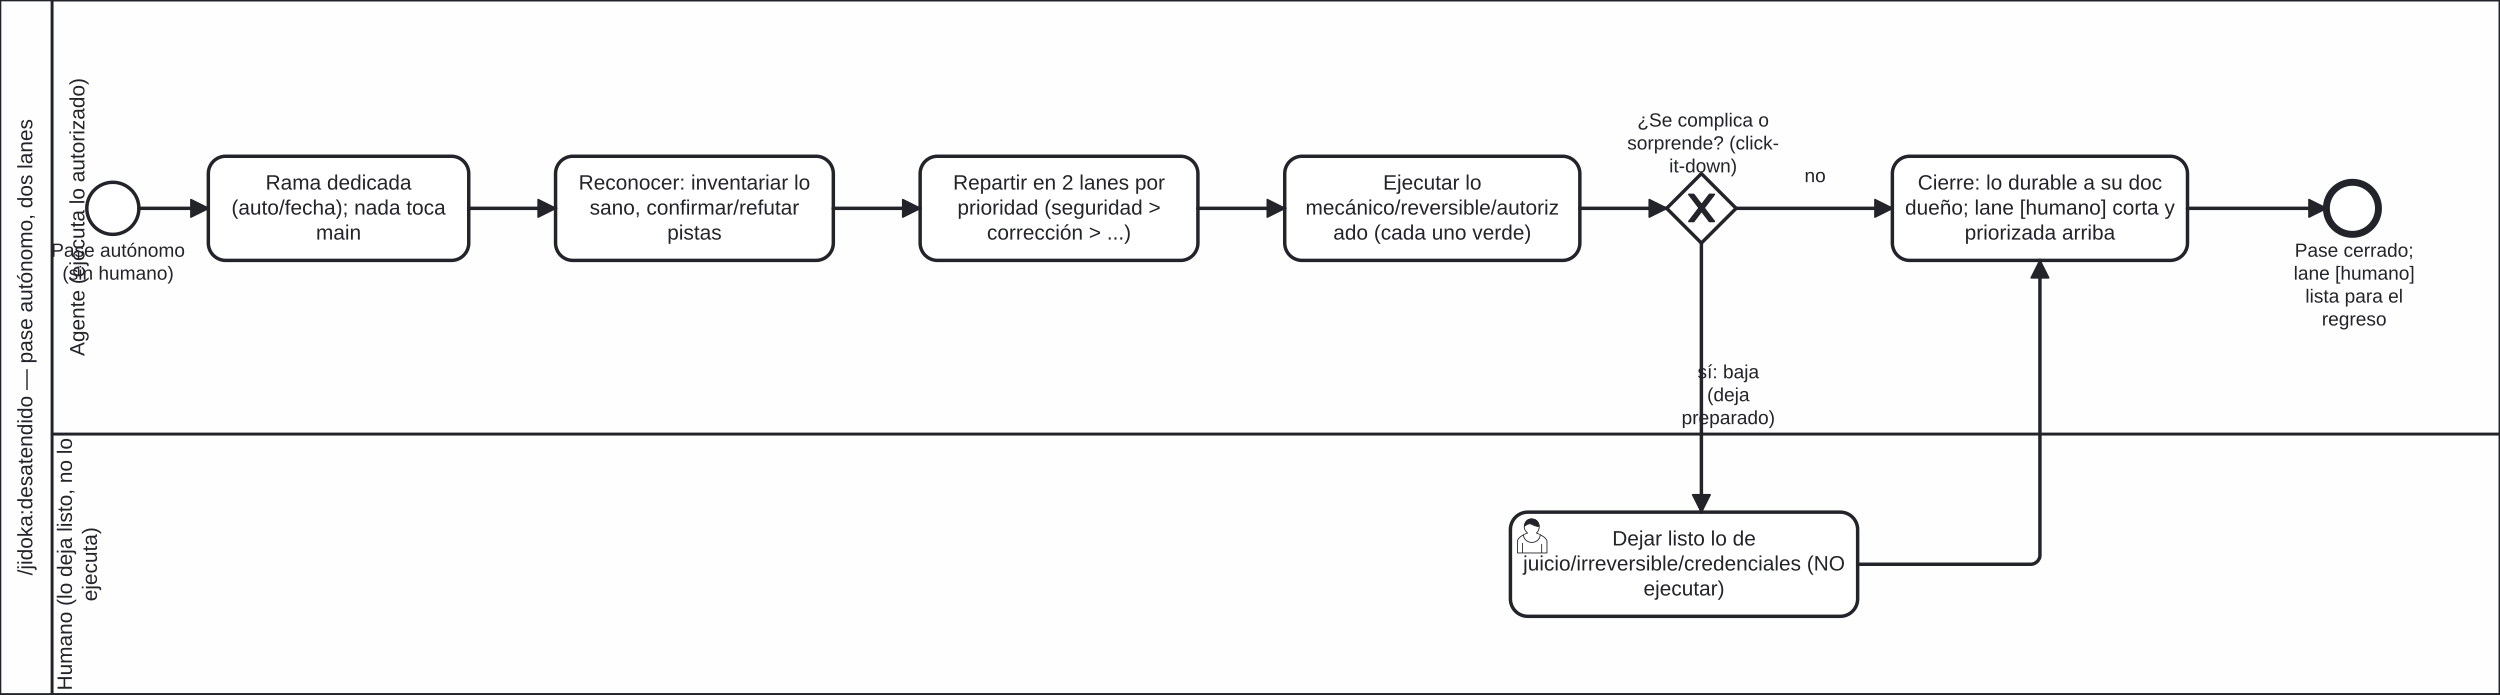
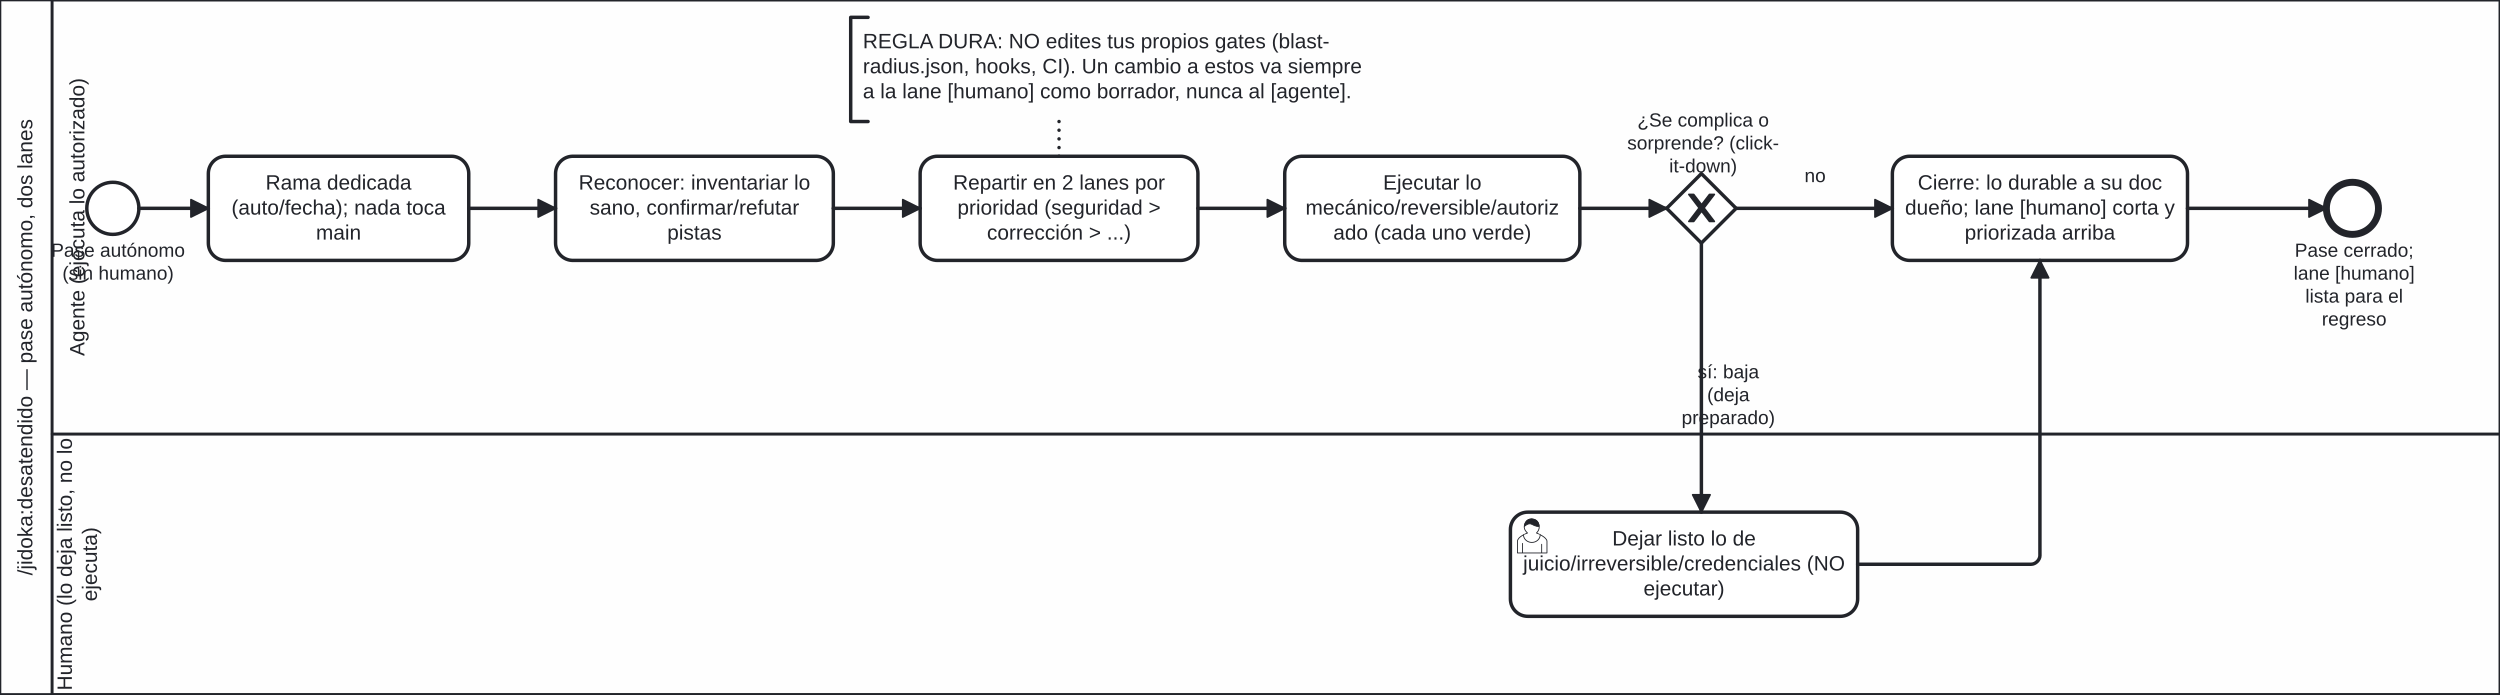
<svg xmlns="http://www.w3.org/2000/svg" width="1440" height="400" viewBox="160 80 1440 400" version="1.1">
  <g class="djs-group">
    <g class="djs-element djs-shape" data-element-id="Pool_Desatendido" style="display: block;" transform="matrix(1 0 0 1 160 80)">
      <g class="djs-visual">
        <rect x="0" y="0" width="1440" height="400" rx="0" ry="0" style="stroke-linecap: round; stroke-linejoin: round; stroke: rgb(34, 36, 42); stroke-width: 1.5px; fill: white; fill-opacity: 0.95;" />
        <path style="fill: none; stroke-linecap: round; stroke-linejoin: round; stroke: rgb(34, 36, 42); stroke-width: 1.5px;" d="M30,0L30,400" />
        <text lineHeight="1.2" class="djs-label" style="font-family: Arial, sans-serif; font-size: 12px; font-weight: normal; fill: rgb(34, 36, 42);" transform="matrix(-1.83697e-16 -1 1 -1.83697e-16 0 400)">
          <tspan x="68.577" y="18.6">/jidoka:desatendido — pase autónomo, dos lanes</tspan>
        </text>
      </g>
      <rect class="djs-hit djs-hit-all" x="0" y="0" width="1440" height="400" style="fill: none; stroke-opacity: 0; stroke: white; stroke-width: 15px;" />
    </g>
    <g class="djs-children">
      <g class="djs-group">
        <g class="djs-element djs-shape" data-element-id="Lane_Humano" style="display: block;" transform="matrix(1 0 0 1 190 330)">
          <g class="djs-visual">
            <rect x="0" y="0" width="1410" height="150" rx="0" ry="0" style="stroke-linecap: round; stroke-linejoin: round; stroke: rgb(34, 36, 42); stroke-width: 1.5px; fill: white; fill-opacity: 0.25;" />
            <text lineHeight="1.2" class="djs-label" style="font-family: Arial, sans-serif; font-size: 12px; font-weight: normal; fill: rgb(34, 36, 42);" transform="matrix(-1.83697e-16 -1 1 -1.83697e-16 0 150)">
              <tspan x="2.294" y="11.4">Humano (lo deja listo, no lo</tspan>
              <tspan x="53.654" y="25.8">ejecuta)</tspan>
            </text>
          </g>
          <rect class="djs-hit djs-hit-all" x="0" y="0" width="1410" height="150" style="fill: none; stroke-opacity: 0; stroke: white; stroke-width: 15px;" />
        </g>
      </g>
      <g class="djs-group">
        <g class="djs-element djs-shape" data-element-id="Lane_Agente" style="display: block;" transform="matrix(1 0 0 1 190 80)">
          <g class="djs-visual">
            <rect x="0" y="0" width="1410" height="250" rx="0" ry="0" style="stroke-linecap: round; stroke-linejoin: round; stroke: rgb(34, 36, 42); stroke-width: 1.5px; fill: white; fill-opacity: 0.25;" />
            <text lineHeight="1.2" class="djs-label" style="font-family: Arial, sans-serif; font-size: 12px; font-weight: normal; fill: rgb(34, 36, 42);" transform="matrix(-1.83697e-16 -1 1 -1.83697e-16 0 250)">
              <tspan x="44.949" y="18.6">Agente (ejecuta lo autorizado)</tspan>
            </text>
          </g>
          <rect class="djs-hit djs-hit-all" x="0" y="0" width="1410" height="250" style="fill: none; stroke-opacity: 0; stroke: white; stroke-width: 15px;" />
        </g>
      </g>
      <g class="djs-group">
        <g class="djs-element djs-shape" data-element-id="Start" style="display: block;" transform="matrix(1 0 0 1 210 185)">
          <g class="djs-visual">
            <circle cx="15" cy="15" r="15" style="stroke-linecap: round; stroke-linejoin: round; stroke: rgb(34, 36, 42); stroke-width: 2px; fill: white; fill-opacity: 0.95;" />
          </g>
          <rect class="djs-hit djs-hit-all" x="0" y="0" width="30" height="30" style="fill: none; stroke-opacity: 0; stroke: white; stroke-width: 15px;" />
        </g>
      </g>
      <g class="djs-group">
        <g class="djs-element djs-shape" data-element-id="Start_label" style="display: block;" transform="matrix(1 0 0 1 189 218)">
          <g class="djs-visual">
            <text lineHeight="1.2" class="djs-label" style="font-family: Arial, sans-serif; font-size: 11px; font-weight: normal; fill: rgb(34, 36, 42);">
              <tspan x="0.473" y="9.9">Pase autónomo </tspan>
              <tspan x="6.902" y="23.1">(sin humano)</tspan>
            </text>
          </g>
          <rect class="djs-hit djs-hit-all" x="0" y="0" width="78" height="27" style="fill: none; stroke-opacity: 0; stroke: white; stroke-width: 15px;" />
        </g>
      </g>
      <g class="djs-group">
        <g class="djs-element djs-shape" data-element-id="T_Rama" style="display: block;" transform="matrix(1 0 0 1 280 170)">
          <g class="djs-visual">
            <rect x="0" y="0" width="150" height="60" rx="10" ry="10" style="stroke-linecap: round; stroke-linejoin: round; stroke: rgb(34, 36, 42); stroke-width: 2px; fill: white; fill-opacity: 0.95;" />
            <text lineHeight="1.2" class="djs-label" style="font-family: Arial, sans-serif; font-size: 12px; font-weight: normal; fill: rgb(34, 36, 42);">
              <tspan x="32.974" y="19.2">Rama dedicada </tspan>
              <tspan x="13.292" y="33.6">(auto/fecha); nada toca </tspan>
              <tspan x="61.995" y="48">main</tspan>
            </text>
          </g>
          <rect class="djs-hit djs-hit-all" x="0" y="0" width="150" height="60" style="fill: none; stroke-opacity: 0; stroke: white; stroke-width: 15px;" />
        </g>
      </g>
      <g class="djs-group">
        <g class="djs-element djs-shape" data-element-id="T_Reconocer" style="display: block;" transform="matrix(1 0 0 1 480 170)">
          <g class="djs-visual">
            <rect x="0" y="0" width="160" height="60" rx="10" ry="10" style="stroke-linecap: round; stroke-linejoin: round; stroke: rgb(34, 36, 42); stroke-width: 2px; fill: white; fill-opacity: 0.95;" />
            <text lineHeight="1.2" class="djs-label" style="font-family: Arial, sans-serif; font-size: 12px; font-weight: normal; fill: rgb(34, 36, 42);">
              <tspan x="13.3" y="19.2">Reconocer: inventariar lo </tspan>
              <tspan x="19.643" y="33.6">sano, confirmar/refutar </tspan>
              <tspan x="64.326" y="48">pistas</tspan>
            </text>
          </g>
          <rect class="djs-hit djs-hit-all" x="0" y="0" width="160" height="60" style="fill: none; stroke-opacity: 0; stroke: white; stroke-width: 15px;" />
        </g>
      </g>
      <g class="djs-group">
        <g class="djs-element djs-shape" data-element-id="T_Repartir" style="display: block;" transform="matrix(1 0 0 1 690 170)">
          <g class="djs-visual">
            <rect x="0" y="0" width="160" height="60" rx="10" ry="10" style="stroke-linecap: round; stroke-linejoin: round; stroke: rgb(34, 36, 42); stroke-width: 2px; fill: white; fill-opacity: 0.95;" />
            <text lineHeight="1.2" class="djs-label" style="font-family: Arial, sans-serif; font-size: 12px; font-weight: normal; fill: rgb(34, 36, 42);">
              <tspan x="18.966" y="19.2">Repartir en 2 lanes por </tspan>
              <tspan x="21.465" y="33.6">prioridad (seguridad &gt; </tspan>
              <tspan x="38.486" y="48">corrección &gt; ...)</tspan>
            </text>
          </g>
          <rect class="djs-hit djs-hit-all" x="0" y="0" width="160" height="60" style="fill: none; stroke-opacity: 0; stroke: white; stroke-width: 15px;" />
        </g>
      </g>
      <g class="djs-group">
        <g class="djs-element djs-shape" data-element-id="T_Ejecutar" style="display: block;" transform="matrix(1 0 0 1 900 170)">
          <g class="djs-visual">
            <rect x="0" y="0" width="170" height="60" rx="10" ry="10" style="stroke-linecap: round; stroke-linejoin: round; stroke: rgb(34, 36, 42); stroke-width: 2px; fill: white; fill-opacity: 0.95;" />
            <text lineHeight="1.2" class="djs-label" style="font-family: Arial, sans-serif; font-size: 12px; font-weight: normal; fill: rgb(34, 36, 42);">
              <tspan x="56.652" y="19.2">Ejecutar lo </tspan>
              <tspan x="11.969" y="33.6">mecánico/reversible/autoriz</tspan>
              <tspan x="27.962" y="48">ado (cada uno verde)</tspan>
            </text>
          </g>
          <rect class="djs-hit djs-hit-all" x="0" y="0" width="170" height="60" style="fill: none; stroke-opacity: 0; stroke: white; stroke-width: 15px;" />
        </g>
      </g>
      <g class="djs-group">
        <g class="djs-element djs-shape" data-element-id="Gw_Complica" style="display: block;" transform="matrix(1 0 0 1 1120 180)">
          <g class="djs-visual">
            <polygon points="20,0 40,20 20,40 0,20" style="stroke-linecap: round; stroke-linejoin: round; stroke: rgb(34, 36, 42); stroke-width: 2px; fill: white; fill-opacity: 0.95;" />
            <path d="m 12.8,12 5.943,7.771 -5.943,7.771 2.743,0 4.571,-5.971 4.571,5.971 2.743,0 -5.943,-7.771 5.943,-7.771 -2.743,0 -4.571,5.971 -4.571,-5.971 -2.743,0 z" style="fill: rgb(34, 36, 42); stroke-linecap: round; stroke-linejoin: round; stroke: rgb(34, 36, 42); stroke-width: 1px;" />
          </g>
          <rect class="djs-hit djs-hit-all" x="0" y="0" width="40" height="40" style="fill: none; stroke-opacity: 0; stroke: white; stroke-width: 15px;" />
        </g>
      </g>
      <g class="djs-group">
        <g class="djs-element djs-shape" data-element-id="Gw_Complica_label" style="display: block;" transform="matrix(1 0 0 1 1097 143)">
          <g class="djs-visual">
            <text lineHeight="1.2" class="djs-label" style="font-family: Arial, sans-serif; font-size: 11px; font-weight: normal; fill: rgb(34, 36, 42);">
              <tspan x="6.096" y="9.9">¿Se complica o </tspan>
              <tspan x="0.29" y="23.1">sorprende? (click-</tspan>
              <tspan x="24.438" y="36.3">it-down)</tspan>
            </text>
          </g>
          <rect class="djs-hit djs-hit-all" x="0" y="0" width="88" height="40" style="fill: none; stroke-opacity: 0; stroke: white; stroke-width: 15px;" />
        </g>
      </g>
      <g class="djs-group">
        <g class="djs-element djs-shape" data-element-id="U_DejarListo" style="display: block;" transform="matrix(1 0 0 1 1030 375)">
          <g class="djs-visual">
            <rect x="0" y="0" width="200" height="60" rx="10" ry="10" style="stroke-linecap: round; stroke-linejoin: round; stroke: rgb(34, 36, 42); stroke-width: 2px; fill: white; fill-opacity: 0.95;" />
            <text lineHeight="1.2" class="djs-label" style="font-family: Arial, sans-serif; font-size: 12px; font-weight: normal; fill: rgb(34, 36, 42);">
              <tspan x="58.647" y="19.2">Dejar listo lo de </tspan>
              <tspan x="7.302" y="33.6">juicio/irreversible/credenciales (NO</tspan>
              <tspan x="76.656" y="48">ejecutar)</tspan>
            </text>
            <path d="m 15,12 c 0.909,-0.845 1.594,-2.049 1.594,-3.385 0,-2.554 -1.805,-4.622 -4.357,-4.622 -2.552,0 -4.288,2.068 -4.288,4.622 0,1.348 0.974,2.562 1.896,3.405 -0.529,0.187 -5.669,2.097 -5.794,4.756 v 6.718 h 17 v -6.718 c 0,-2.298 -5.528,-4.595 -6.051,-4.776 zm -8,6 l 0,5.5 m 11,0 l 0,-5" style="fill: white; stroke-linecap: round; stroke-linejoin: round; stroke: rgb(34, 36, 42); stroke-width: 0.5px;" />
            <path d="m 15,12 m 2.162,1.009 c 0,2.447 -2.158,4.431 -4.821,4.431 -2.665,0 -4.822,-1.981 -4.822,-4.431 " style="fill: white; stroke-linecap: round; stroke-linejoin: round; stroke: rgb(34, 36, 42); stroke-width: 0.5px;" />
            <path d="m 15,12 m -6.9,-3.80 c 0,0 2.251,-2.358 4.274,-1.177 2.024,1.181 4.221,1.537 4.124,0.965 -0.098,-0.57 -0.117,-3.791 -4.191,-4.136 -3.575,0.001 -4.208,3.367 -4.207,4.348 z" style="fill: rgb(34, 36, 42); stroke-linecap: round; stroke-linejoin: round; stroke: rgb(34, 36, 42); stroke-width: 0.5px;" />
          </g>
          <rect class="djs-hit djs-hit-all" x="0" y="0" width="200" height="60" style="fill: none; stroke-opacity: 0; stroke: white; stroke-width: 15px;" />
        </g>
      </g>
      <g class="djs-group">
        <g class="djs-element djs-shape" data-element-id="T_Cierre" style="display: block;" transform="matrix(1 0 0 1 1250 170)">
          <g class="djs-visual">
            <rect x="0" y="0" width="170" height="60" rx="10" ry="10" style="stroke-linecap: round; stroke-linejoin: round; stroke: rgb(34, 36, 42); stroke-width: 2px; fill: white; fill-opacity: 0.95;" />
            <text lineHeight="1.2" class="djs-label" style="font-family: Arial, sans-serif; font-size: 12px; font-weight: normal; fill: rgb(34, 36, 42);">
              <tspan x="14.629" y="19.2">Cierre: lo durable a su doc </tspan>
              <tspan x="7.281" y="33.6">dueño; lane [humano] corta y </tspan>
              <tspan x="41.646" y="48">priorizada arriba</tspan>
            </text>
          </g>
          <rect class="djs-hit djs-hit-all" x="0" y="0" width="170" height="60" style="fill: none; stroke-opacity: 0; stroke: white; stroke-width: 15px;" />
        </g>
      </g>
      <g class="djs-group">
        <g class="djs-element djs-shape" data-element-id="End" style="display: block;" transform="matrix(1 0 0 1 1500 185)">
          <g class="djs-visual">
            <circle cx="15" cy="15" r="15" style="stroke-linecap: round; stroke-linejoin: round; stroke: rgb(34, 36, 42); stroke-width: 4px; fill: white; fill-opacity: 0.95;" />
          </g>
          <rect class="djs-hit djs-hit-all" x="0" y="0" width="30" height="30" style="fill: none; stroke-opacity: 0; stroke: white; stroke-width: 15px;" />
        </g>
      </g>
      <g class="djs-group">
        <g class="djs-element djs-shape" data-element-id="End_label" style="display: block;" transform="matrix(1 0 0 1 1481 218)">
          <g class="djs-visual">
            <text lineHeight="1.2" class="djs-label" style="font-family: Arial, sans-serif; font-size: 11px; font-weight: normal; fill: rgb(34, 36, 42);">
              <tspan x="0.759" y="9.9">Pase cerrado; </tspan>
              <tspan x="0.142" y="23.1">lane [humano] </tspan>
              <tspan x="6.874" y="36.3">lista para el </tspan>
              <tspan x="16.352" y="49.5">regreso</tspan>
            </text>
          </g>
          <rect class="djs-hit djs-hit-all" x="0" y="0" width="70" height="53" style="fill: none; stroke-opacity: 0; stroke: white; stroke-width: 15px;" />
        </g>
      </g>
      <g class="djs-group">
+         <g class="djs-element djs-shape" data-element-id="Ann_NoGates" style="display: block;" transform="matrix(1 0 0 1 650 90)">
+           <g class="djs-visual">
+             <rect x="0" y="0" width="310" height="60" rx="0" ry="0" style="stroke-linecap: round; stroke-linejoin: round; stroke: none; stroke-width: 2px; fill: none;" />
+             <path d="m 0, 0 m 10,0 l -10,0 l 0,60 l 10,0" style="fill: none; stroke-linecap: round; stroke-linejoin: round; stroke: rgb(34, 36, 42); stroke-width: 2px;" />
+             <text lineHeight="1.2" class="djs-label" style="font-family: Arial, sans-serif; font-size: 12px; font-weight: normal; fill: rgb(34, 36, 42);">
+               <tspan x="7" y="17.8">REGLA DURA: NO edites tus propios gates (blast-</tspan>
+               <tspan x="7" y="32.2">radius.json, hooks, CI). Un cambio a estos va siempre </tspan>
+               <tspan x="7" y="46.6">a la lane [humano] como borrador, nunca al [agente].</tspan>
+             </text>
+           </g>
+           <rect class="djs-hit djs-hit-all" x="0" y="0" width="310" height="60" style="fill: none; stroke-opacity: 0; stroke: white; stroke-width: 15px;" />
+         </g>
+       </g>
+       <g class="djs-group">
        <g class="djs-element djs-connection" data-element-id="f1" style="display: block;">
          <g class="djs-visual">
            <defs>
-               <marker id="marker-7ch1ub48583v70oqpckruw9eu" viewBox="0 0 20 20" refX="11" refY="10" markerWidth="10" markerHeight="10" orient="auto">
-                 <path d="M 1 5 L 11 10 L 1 15 Z" style="stroke-linecap: round; stroke-linejoin: round; stroke: rgb(34, 36, 42); stroke-width: 1px; fill: rgb(34, 36, 42);" />
-               </marker>
-             </defs>
-             <path data-corner-radius="5" style="fill: none; stroke-linecap: round; stroke-linejoin: round; stroke: rgb(34, 36, 42); stroke-width: 2px; marker-end: url('#marker-7ch1ub48583v70oqpckruw9eu');" d="M240,200L280,200" />
+               <marker id="marker-2t92vjmkpdk4t3wupt6hevksb" viewBox="0 0 20 20" refX="11" refY="10" markerWidth="10" markerHeight="10" orient="auto">
+                 <path d="M 1 5 L 11 10 L 1 15 Z" style="stroke-linecap: round; stroke-linejoin: round; stroke: rgb(34, 36, 42); stroke-width: 1px; fill: rgb(34, 36, 42);" />
+               </marker>
+             </defs>
+             <path data-corner-radius="5" style="fill: none; stroke-linecap: round; stroke-linejoin: round; stroke: rgb(34, 36, 42); stroke-width: 2px; marker-end: url('#marker-2t92vjmkpdk4t3wupt6hevksb');" d="M240,200L280,200" />
          </g>
          <path d="M240,200L280,200" class="djs-hit djs-hit-stroke" style="fill: none; stroke-opacity: 0; stroke: white; stroke-width: 15px;" />
        </g>
      </g>
      <g class="djs-group">
        <g class="djs-element djs-connection" data-element-id="f2" style="display: block;">
          <g class="djs-visual">
            <defs>
-               <marker id="marker-6bmeg0ull72v8ua58b9r44u88" viewBox="0 0 20 20" refX="11" refY="10" markerWidth="10" markerHeight="10" orient="auto">
-                 <path d="M 1 5 L 11 10 L 1 15 Z" style="stroke-linecap: round; stroke-linejoin: round; stroke: rgb(34, 36, 42); stroke-width: 1px; fill: rgb(34, 36, 42);" />
-               </marker>
-             </defs>
-             <path data-corner-radius="5" style="fill: none; stroke-linecap: round; stroke-linejoin: round; stroke: rgb(34, 36, 42); stroke-width: 2px; marker-end: url('#marker-6bmeg0ull72v8ua58b9r44u88');" d="M430,200L480,200" />
+               <marker id="marker-6qoc6sn8x1zdimm3bhav5h6fr" viewBox="0 0 20 20" refX="11" refY="10" markerWidth="10" markerHeight="10" orient="auto">
+                 <path d="M 1 5 L 11 10 L 1 15 Z" style="stroke-linecap: round; stroke-linejoin: round; stroke: rgb(34, 36, 42); stroke-width: 1px; fill: rgb(34, 36, 42);" />
+               </marker>
+             </defs>
+             <path data-corner-radius="5" style="fill: none; stroke-linecap: round; stroke-linejoin: round; stroke: rgb(34, 36, 42); stroke-width: 2px; marker-end: url('#marker-6qoc6sn8x1zdimm3bhav5h6fr');" d="M430,200L480,200" />
          </g>
          <path d="M430,200L480,200" class="djs-hit djs-hit-stroke" style="fill: none; stroke-opacity: 0; stroke: white; stroke-width: 15px;" />
        </g>
      </g>
      <g class="djs-group">
        <g class="djs-element djs-connection" data-element-id="f3" style="display: block;">
          <g class="djs-visual">
            <defs>
-               <marker id="marker-a00j22ybs93yyvwku46ehhwip" viewBox="0 0 20 20" refX="11" refY="10" markerWidth="10" markerHeight="10" orient="auto">
-                 <path d="M 1 5 L 11 10 L 1 15 Z" style="stroke-linecap: round; stroke-linejoin: round; stroke: rgb(34, 36, 42); stroke-width: 1px; fill: rgb(34, 36, 42);" />
-               </marker>
-             </defs>
-             <path data-corner-radius="5" style="fill: none; stroke-linecap: round; stroke-linejoin: round; stroke: rgb(34, 36, 42); stroke-width: 2px; marker-end: url('#marker-a00j22ybs93yyvwku46ehhwip');" d="M640,200L690,200" />
+               <marker id="marker-9kbc8eketdxmc317h2y5asyud" viewBox="0 0 20 20" refX="11" refY="10" markerWidth="10" markerHeight="10" orient="auto">
+                 <path d="M 1 5 L 11 10 L 1 15 Z" style="stroke-linecap: round; stroke-linejoin: round; stroke: rgb(34, 36, 42); stroke-width: 1px; fill: rgb(34, 36, 42);" />
+               </marker>
+             </defs>
+             <path data-corner-radius="5" style="fill: none; stroke-linecap: round; stroke-linejoin: round; stroke: rgb(34, 36, 42); stroke-width: 2px; marker-end: url('#marker-9kbc8eketdxmc317h2y5asyud');" d="M640,200L690,200" />
          </g>
          <path d="M640,200L690,200" class="djs-hit djs-hit-stroke" style="fill: none; stroke-opacity: 0; stroke: white; stroke-width: 15px;" />
        </g>
      </g>
      <g class="djs-group">
        <g class="djs-element djs-connection" data-element-id="f4" style="display: block;">
          <g class="djs-visual">
            <defs>
-               <marker id="marker-e7rtzuue2is0xoo42ale5bpod" viewBox="0 0 20 20" refX="11" refY="10" markerWidth="10" markerHeight="10" orient="auto">
-                 <path d="M 1 5 L 11 10 L 1 15 Z" style="stroke-linecap: round; stroke-linejoin: round; stroke: rgb(34, 36, 42); stroke-width: 1px; fill: rgb(34, 36, 42);" />
-               </marker>
-             </defs>
-             <path data-corner-radius="5" style="fill: none; stroke-linecap: round; stroke-linejoin: round; stroke: rgb(34, 36, 42); stroke-width: 2px; marker-end: url('#marker-e7rtzuue2is0xoo42ale5bpod');" d="M850,200L900,200" />
+               <marker id="marker-9t2vfa1awxyyznbjnoos3ktym" viewBox="0 0 20 20" refX="11" refY="10" markerWidth="10" markerHeight="10" orient="auto">
+                 <path d="M 1 5 L 11 10 L 1 15 Z" style="stroke-linecap: round; stroke-linejoin: round; stroke: rgb(34, 36, 42); stroke-width: 1px; fill: rgb(34, 36, 42);" />
+               </marker>
+             </defs>
+             <path data-corner-radius="5" style="fill: none; stroke-linecap: round; stroke-linejoin: round; stroke: rgb(34, 36, 42); stroke-width: 2px; marker-end: url('#marker-9t2vfa1awxyyznbjnoos3ktym');" d="M850,200L900,200" />
          </g>
          <path d="M850,200L900,200" class="djs-hit djs-hit-stroke" style="fill: none; stroke-opacity: 0; stroke: white; stroke-width: 15px;" />
        </g>
      </g>
      <g class="djs-group">
        <g class="djs-element djs-connection" data-element-id="f5" style="display: block;">
          <g class="djs-visual">
            <defs>
-               <marker id="marker-7jytw9kf3jh6ny7oc8kn4gxd6" viewBox="0 0 20 20" refX="11" refY="10" markerWidth="10" markerHeight="10" orient="auto">
-                 <path d="M 1 5 L 11 10 L 1 15 Z" style="stroke-linecap: round; stroke-linejoin: round; stroke: rgb(34, 36, 42); stroke-width: 1px; fill: rgb(34, 36, 42);" />
-               </marker>
-             </defs>
-             <path data-corner-radius="5" style="fill: none; stroke-linecap: round; stroke-linejoin: round; stroke: rgb(34, 36, 42); stroke-width: 2px; marker-end: url('#marker-7jytw9kf3jh6ny7oc8kn4gxd6');" d="M1070,200L1120,200" />
+               <marker id="marker-6iscorane51o057i8q2z6j5se" viewBox="0 0 20 20" refX="11" refY="10" markerWidth="10" markerHeight="10" orient="auto">
+                 <path d="M 1 5 L 11 10 L 1 15 Z" style="stroke-linecap: round; stroke-linejoin: round; stroke: rgb(34, 36, 42); stroke-width: 1px; fill: rgb(34, 36, 42);" />
+               </marker>
+             </defs>
+             <path data-corner-radius="5" style="fill: none; stroke-linecap: round; stroke-linejoin: round; stroke: rgb(34, 36, 42); stroke-width: 2px; marker-end: url('#marker-6iscorane51o057i8q2z6j5se');" d="M1070,200L1120,200" />
          </g>
          <path d="M1070,200L1120,200" class="djs-hit djs-hit-stroke" style="fill: none; stroke-opacity: 0; stroke: white; stroke-width: 15px;" />
        </g>
      </g>
      <g class="djs-group">
        <g class="djs-element djs-connection" data-element-id="f_si" style="display: block;">
          <g class="djs-visual">
            <defs>
-               <marker id="marker-4qz16pw6mpcw4oxzkgodqi8r8" viewBox="0 0 20 20" refX="11" refY="10" markerWidth="10" markerHeight="10" orient="auto">
-                 <path d="M 1 5 L 11 10 L 1 15 Z" style="stroke-linecap: round; stroke-linejoin: round; stroke: rgb(34, 36, 42); stroke-width: 1px; fill: rgb(34, 36, 42);" />
-               </marker>
-             </defs>
-             <path data-corner-radius="5" style="fill: none; stroke-linecap: round; stroke-linejoin: round; stroke: rgb(34, 36, 42); stroke-width: 2px; marker-end: url('#marker-4qz16pw6mpcw4oxzkgodqi8r8');" d="M1140,220L1140,375" />
+               <marker id="marker-c4ck5ue15k5mayat8936xzclk" viewBox="0 0 20 20" refX="11" refY="10" markerWidth="10" markerHeight="10" orient="auto">
+                 <path d="M 1 5 L 11 10 L 1 15 Z" style="stroke-linecap: round; stroke-linejoin: round; stroke: rgb(34, 36, 42); stroke-width: 1px; fill: rgb(34, 36, 42);" />
+               </marker>
+             </defs>
+             <path data-corner-radius="5" style="fill: none; stroke-linecap: round; stroke-linejoin: round; stroke: rgb(34, 36, 42); stroke-width: 2px; marker-end: url('#marker-c4ck5ue15k5mayat8936xzclk');" d="M1140,220L1140,375" />
          </g>
          <path d="M1140,220L1140,375" class="djs-hit djs-hit-stroke" style="fill: none; stroke-opacity: 0; stroke: white; stroke-width: 15px;" />
        </g>
      </g>
      <g class="djs-group">
        <g class="djs-element djs-shape" data-element-id="f_si_label" style="display: block;" transform="matrix(1 0 0 1 1124 288)">
          <g class="djs-visual">
            <text lineHeight="1.2" class="djs-label" style="font-family: Arial, sans-serif; font-size: 11px; font-weight: normal; fill: rgb(34, 36, 42);">
              <tspan x="13.767" y="9.9">sí: baja </tspan>
              <tspan x="19.27" y="23.1">(deja </tspan>
              <tspan x="4.594" y="36.3">preparado)</tspan>
            </text>
          </g>
          <rect class="djs-hit djs-hit-all" x="0" y="0" width="63" height="27" style="fill: none; stroke-opacity: 0; stroke: white; stroke-width: 15px;" />
        </g>
      </g>
      <g class="djs-group">
        <g class="djs-element djs-connection" data-element-id="f_no" style="display: block;">
          <g class="djs-visual">
            <defs>
-               <marker id="marker-dw58b0dxwx08yj0jw3q0s4n2b" viewBox="0 0 20 20" refX="11" refY="10" markerWidth="10" markerHeight="10" orient="auto">
-                 <path d="M 1 5 L 11 10 L 1 15 Z" style="stroke-linecap: round; stroke-linejoin: round; stroke: rgb(34, 36, 42); stroke-width: 1px; fill: rgb(34, 36, 42);" />
-               </marker>
-             </defs>
-             <path data-corner-radius="5" style="fill: none; stroke-linecap: round; stroke-linejoin: round; stroke: rgb(34, 36, 42); stroke-width: 2px; marker-end: url('#marker-dw58b0dxwx08yj0jw3q0s4n2b');" d="M1160,200L1250,200" />
+               <marker id="marker-9zhwsjvazz2dgs9w21c4r2ypm" viewBox="0 0 20 20" refX="11" refY="10" markerWidth="10" markerHeight="10" orient="auto">
+                 <path d="M 1 5 L 11 10 L 1 15 Z" style="stroke-linecap: round; stroke-linejoin: round; stroke: rgb(34, 36, 42); stroke-width: 1px; fill: rgb(34, 36, 42);" />
+               </marker>
+             </defs>
+             <path data-corner-radius="5" style="fill: none; stroke-linecap: round; stroke-linejoin: round; stroke: rgb(34, 36, 42); stroke-width: 2px; marker-end: url('#marker-9zhwsjvazz2dgs9w21c4r2ypm');" d="M1160,200L1250,200" />
          </g>
          <path d="M1160,200L1250,200" class="djs-hit djs-hit-stroke" style="fill: none; stroke-opacity: 0; stroke: white; stroke-width: 15px;" />
        </g>
      </g>
      <g class="djs-group">
        <g class="djs-element djs-shape" data-element-id="f_no_label" style="display: block;" transform="matrix(1 0 0 1 1199 175)">
          <g class="djs-visual">
            <text lineHeight="1.2" class="djs-label" style="font-family: Arial, sans-serif; font-size: 11px; font-weight: normal; fill: rgb(34, 36, 42);">
              <tspan x="0.382" y="9.9">no</tspan>
            </text>
          </g>
          <rect class="djs-hit djs-hit-all" x="0" y="0" width="13" height="14" style="fill: none; stroke-opacity: 0; stroke: white; stroke-width: 15px;" />
        </g>
      </g>
      <g class="djs-group">
        <g class="djs-element djs-connection" data-element-id="f_listo_cierre" style="display: block;">
          <g class="djs-visual">
            <defs>
-               <marker id="marker-5golwnhvgden48ujv2awlhvde" viewBox="0 0 20 20" refX="11" refY="10" markerWidth="10" markerHeight="10" orient="auto">
-                 <path d="M 1 5 L 11 10 L 1 15 Z" style="stroke-linecap: round; stroke-linejoin: round; stroke: rgb(34, 36, 42); stroke-width: 1px; fill: rgb(34, 36, 42);" />
-               </marker>
-             </defs>
-             <path data-corner-radius="5" style="fill: none; stroke-linecap: round; stroke-linejoin: round; stroke: rgb(34, 36, 42); stroke-width: 2px; marker-end: url('#marker-5golwnhvgden48ujv2awlhvde');" d="M1230,405L1330,405C1332.5,405,1335,402.5,1335,400L1335,230" />
+               <marker id="marker-4khlao1tva64ehq64ez457ze5" viewBox="0 0 20 20" refX="11" refY="10" markerWidth="10" markerHeight="10" orient="auto">
+                 <path d="M 1 5 L 11 10 L 1 15 Z" style="stroke-linecap: round; stroke-linejoin: round; stroke: rgb(34, 36, 42); stroke-width: 1px; fill: rgb(34, 36, 42);" />
+               </marker>
+             </defs>
+             <path data-corner-radius="5" style="fill: none; stroke-linecap: round; stroke-linejoin: round; stroke: rgb(34, 36, 42); stroke-width: 2px; marker-end: url('#marker-4khlao1tva64ehq64ez457ze5');" d="M1230,405L1330,405C1332.5,405,1335,402.5,1335,400L1335,230" />
          </g>
          <path d="M1230,405L1335,405L1335,230" class="djs-hit djs-hit-stroke" style="fill: none; stroke-opacity: 0; stroke: white; stroke-width: 15px;" />
        </g>
      </g>
      <g class="djs-group">
        <g class="djs-element djs-connection" data-element-id="f_cierre_end" style="display: block;">
          <g class="djs-visual">
            <defs>
-               <marker id="marker-975oh900zgvc2dd1txaamr815" viewBox="0 0 20 20" refX="11" refY="10" markerWidth="10" markerHeight="10" orient="auto">
-                 <path d="M 1 5 L 11 10 L 1 15 Z" style="stroke-linecap: round; stroke-linejoin: round; stroke: rgb(34, 36, 42); stroke-width: 1px; fill: rgb(34, 36, 42);" />
-               </marker>
-             </defs>
-             <path data-corner-radius="5" style="fill: none; stroke-linecap: round; stroke-linejoin: round; stroke: rgb(34, 36, 42); stroke-width: 2px; marker-end: url('#marker-975oh900zgvc2dd1txaamr815');" d="M1420,200L1500,200" />
+               <marker id="marker-8q7dzyao6rstzlgmzym1c1tm7" viewBox="0 0 20 20" refX="11" refY="10" markerWidth="10" markerHeight="10" orient="auto">
+                 <path d="M 1 5 L 11 10 L 1 15 Z" style="stroke-linecap: round; stroke-linejoin: round; stroke: rgb(34, 36, 42); stroke-width: 1px; fill: rgb(34, 36, 42);" />
+               </marker>
+             </defs>
+             <path data-corner-radius="5" style="fill: none; stroke-linecap: round; stroke-linejoin: round; stroke: rgb(34, 36, 42); stroke-width: 2px; marker-end: url('#marker-8q7dzyao6rstzlgmzym1c1tm7');" d="M1420,200L1500,200" />
          </g>
          <path d="M1420,200L1500,200" class="djs-hit djs-hit-stroke" style="fill: none; stroke-opacity: 0; stroke: white; stroke-width: 15px;" />
+         </g>
+       </g>
+       <g class="djs-group">
+         <g class="djs-element djs-connection" data-element-id="Assoc_NoGates" style="display: block;">
+           <g class="djs-visual">
+             <path data-corner-radius="5" style="fill: none; stroke-linecap: round; stroke-linejoin: round; stroke: rgb(34, 36, 42); stroke-width: 2px; stroke-dasharray: 0, 5;" d="M770,150L770,170" />
+           </g>
+           <path d="M770,150L770,170" class="djs-hit djs-hit-stroke" style="fill: none; stroke-opacity: 0; stroke: white; stroke-width: 15px;" />
        </g>
      </g>
    </g>
  </g>
</svg>
